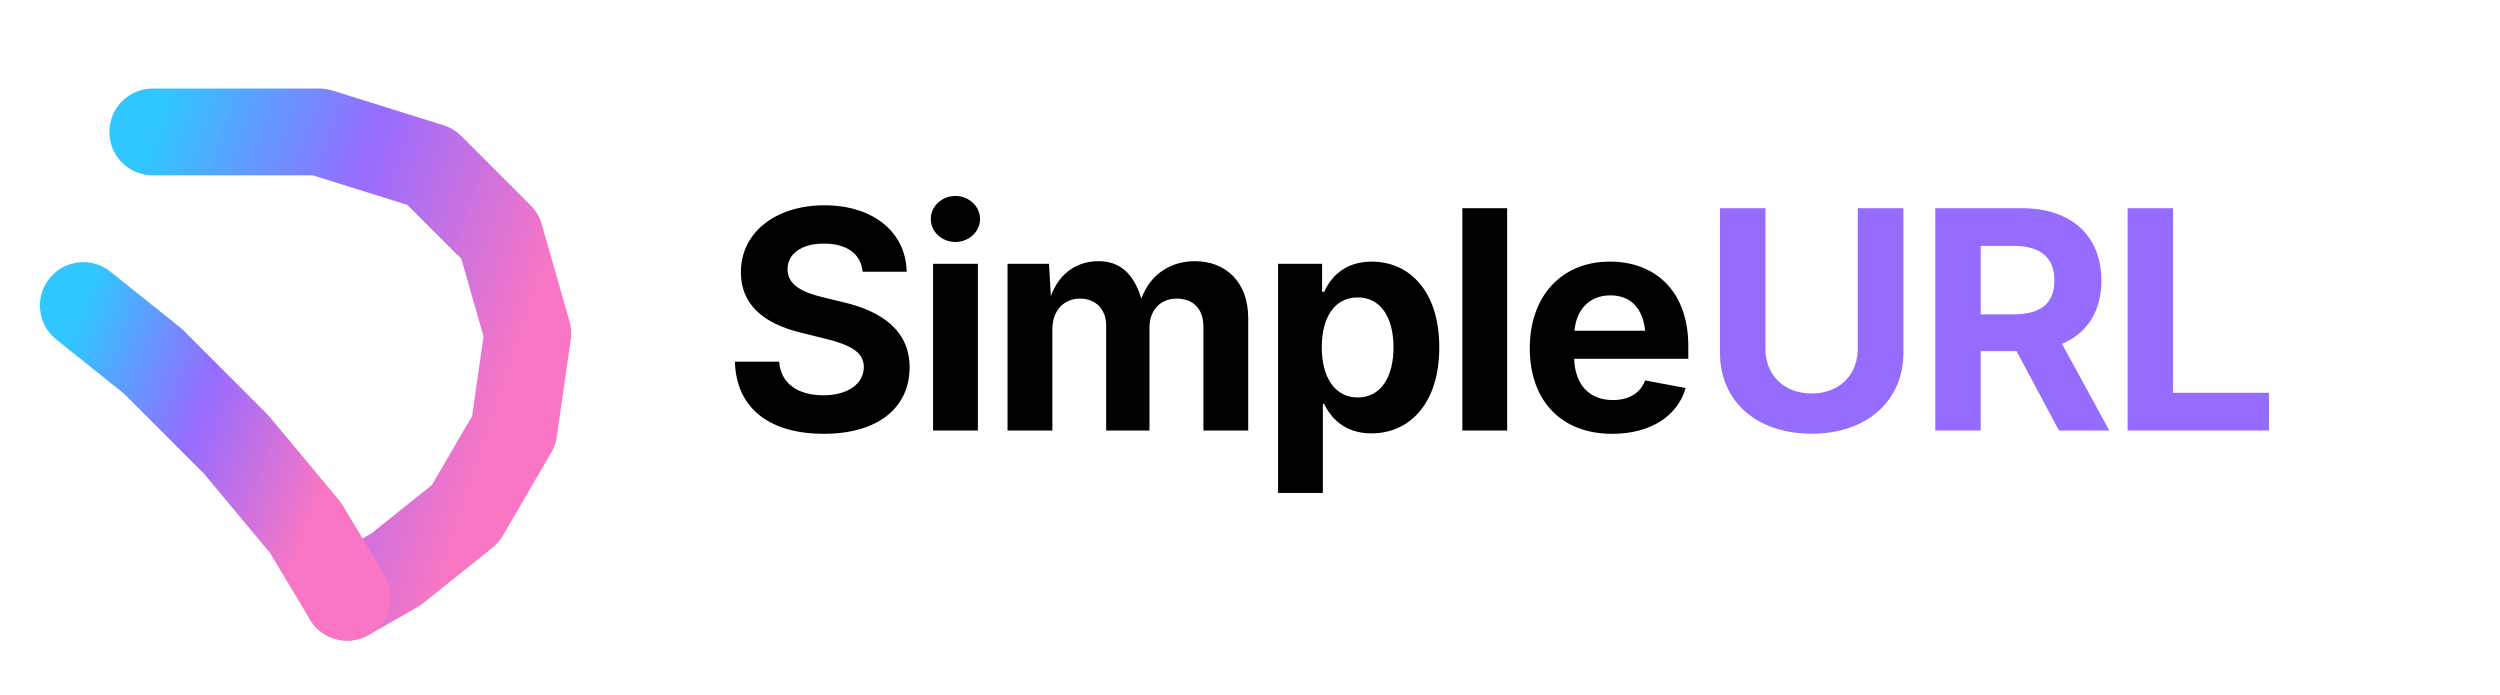
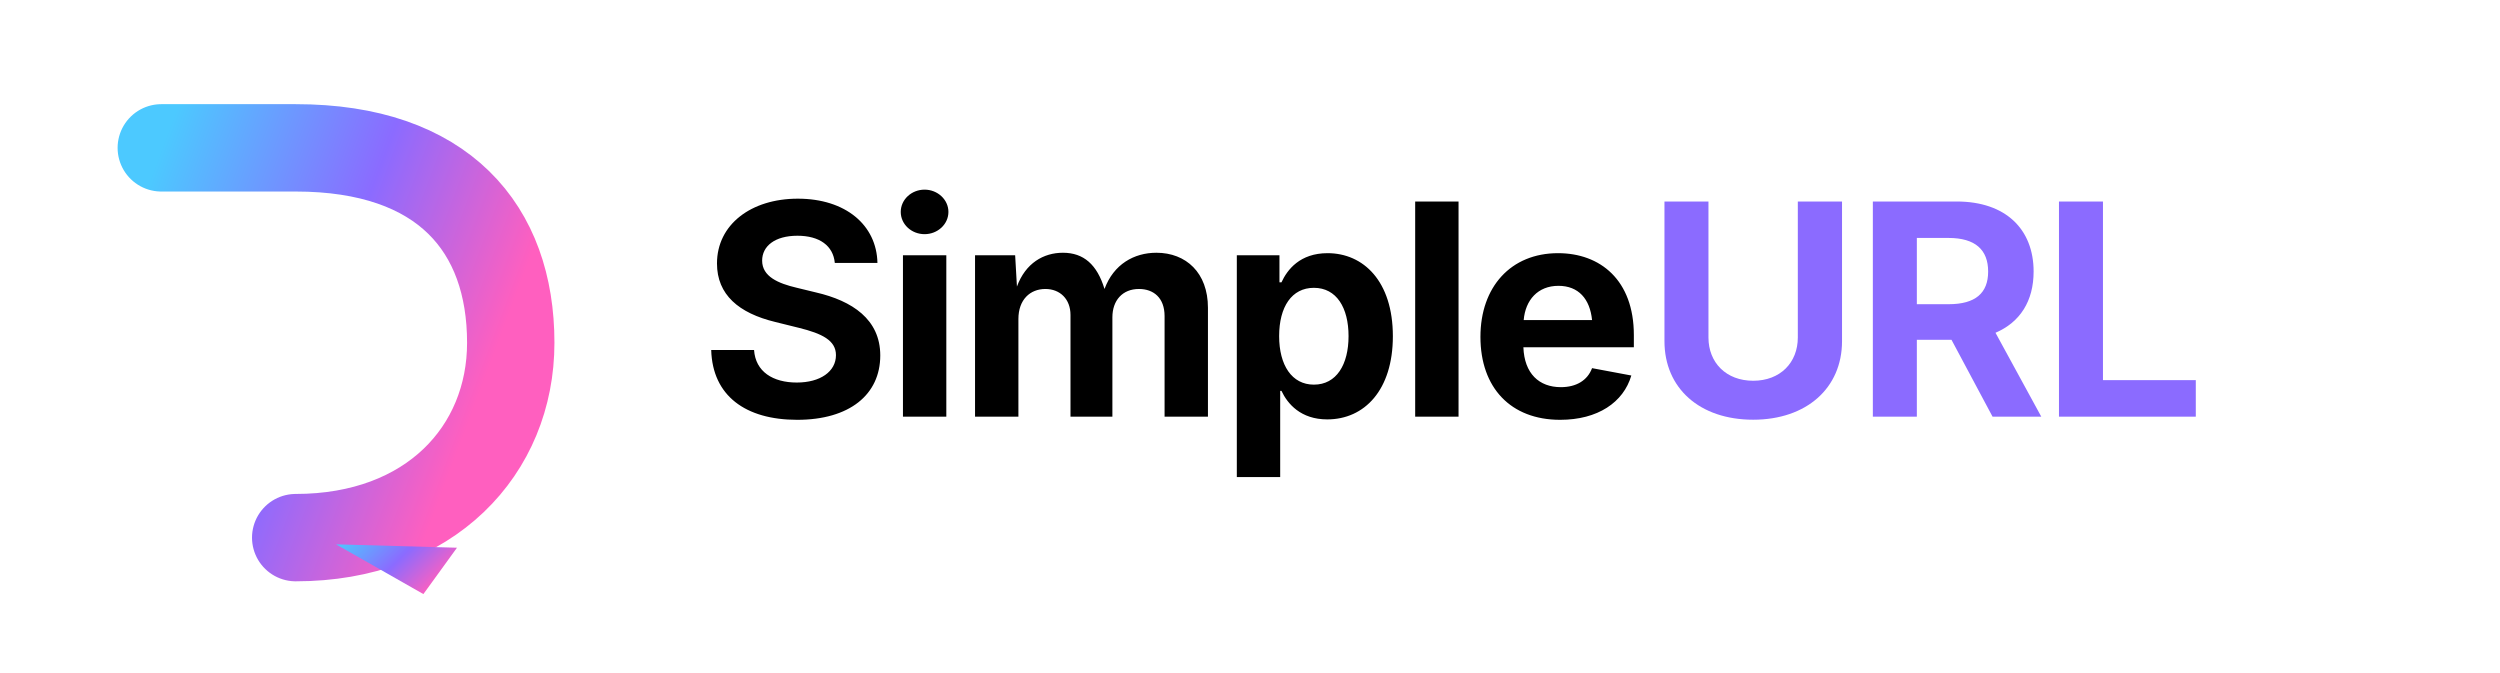
- <svg xmlns="http://www.w3.org/2000/svg" viewBox="0 0 360 100" width="360" height="100" role="img" aria-label="SimpleURL">
+ <svg xmlns="http://www.w3.org/2000/svg" viewBox="0 0 372 100" width="372" height="100" role="img" aria-label="SimpleURL">
  <defs>
-     <linearGradient id="gMain" x1="0" y1="0" x2="1" y2=".42">
-       <stop offset="0" stop-color="#30c6ff" />
-       <stop offset=".5" stop-color="#966cff" />
-       <stop offset="1" stop-color="#f876c4" />
+     <linearGradient id="g" x1="0" y1="0" x2="1" y2="0.42">
+       <stop offset="0" stop-color="#4cc9ff" />
+       <stop offset="0.55" stop-color="#8b6bff" />
+       <stop offset="1" stop-color="#ff5fbf" />
    </linearGradient>
  </defs>
-   <path d="M22 19L46 19L62 24L72 34L76 48L74 62L67 74L57 82L50 86" fill="none" stroke="url(#gMain)" stroke-width="12.5" stroke-linecap="round" stroke-linejoin="round" />
-   <path d="M50 86L44 76L34 64L22 52L12 44" fill="none" stroke="url(#gMain)" stroke-width="12.5" stroke-linecap="round" stroke-linejoin="round" />
-   <text x="104" y="62" font-family="Inter, 'SF Pro Display', -apple-system, 'Segoe UI', 'PingFang SC', system-ui, sans-serif" font-size="44" font-weight="700" letter-spacing="-1.2" fill="currentColor">Simple<tspan fill="#966cff">URL</tspan>
+   <path d="M24 22H44C66 22 76 34 76 51C76 67 64 80 44 80" fill="none" stroke="url(#g)" stroke-width="13" stroke-linecap="round" />
+   <path d="M50 81L68 81.5L63 88.4Z" fill="url(#g)" />
+   <text x="104" y="62" font-family="Inter, 'SF Pro Display', -apple-system, 'Segoe UI', 'PingFang SC', system-ui, sans-serif" font-size="44" font-weight="700" letter-spacing="-1.2" fill="currentColor">Simple<tspan fill="#8b6bff">URL</tspan>
  </text>
</svg>
